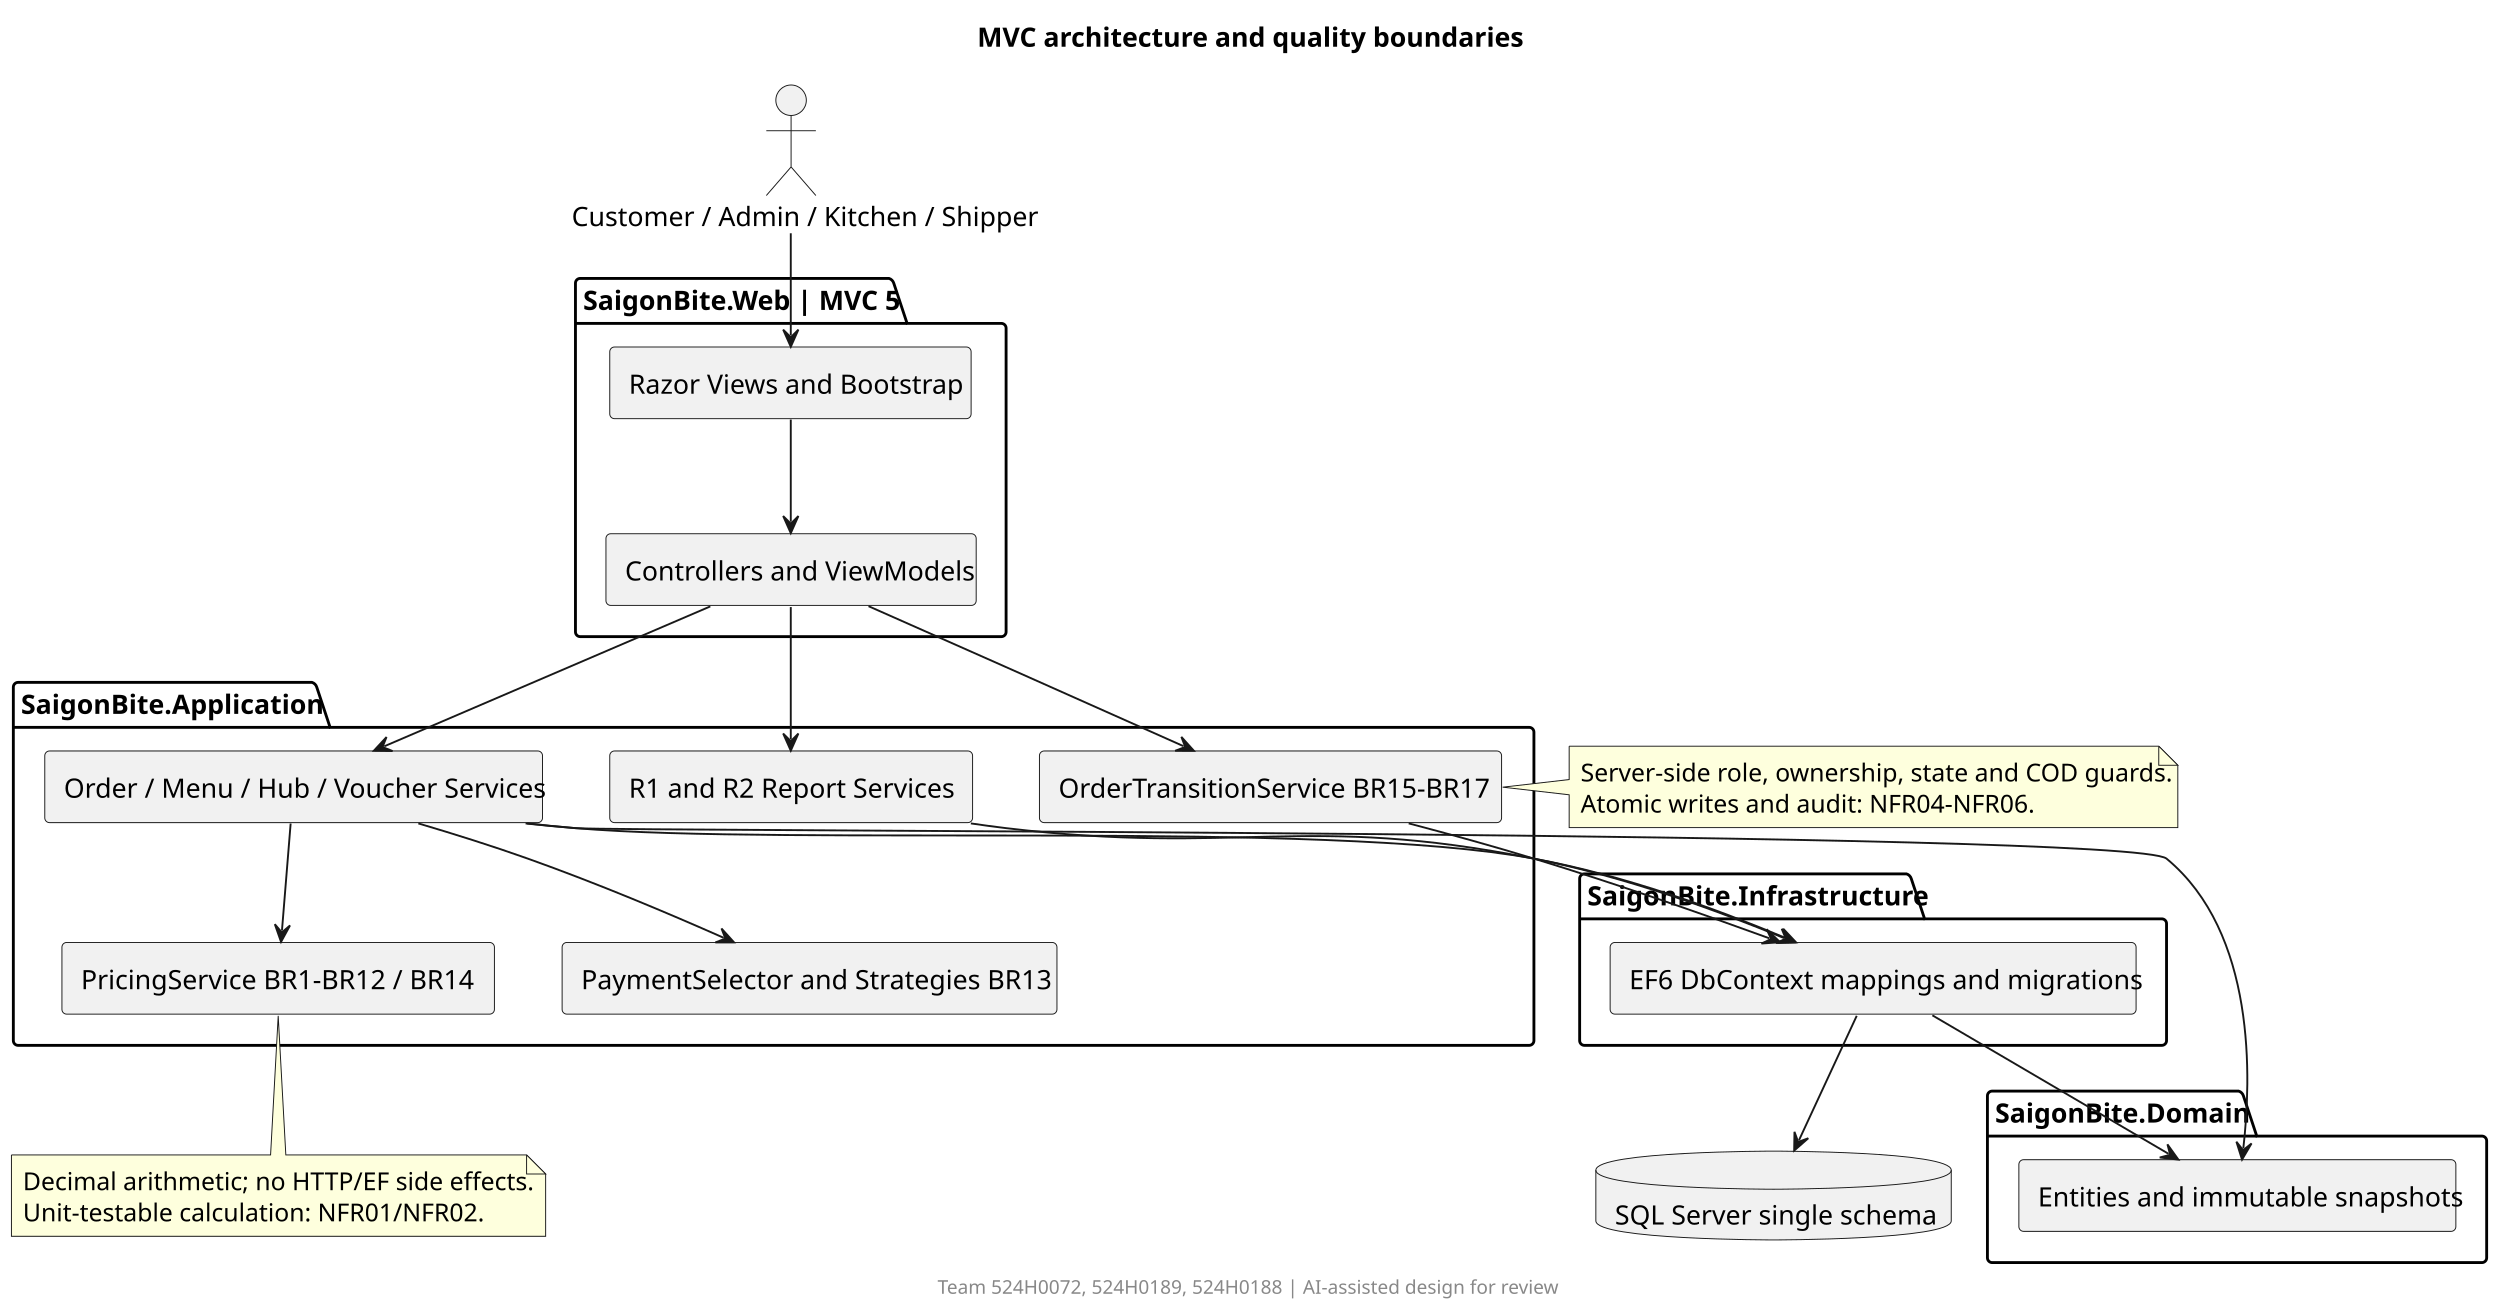
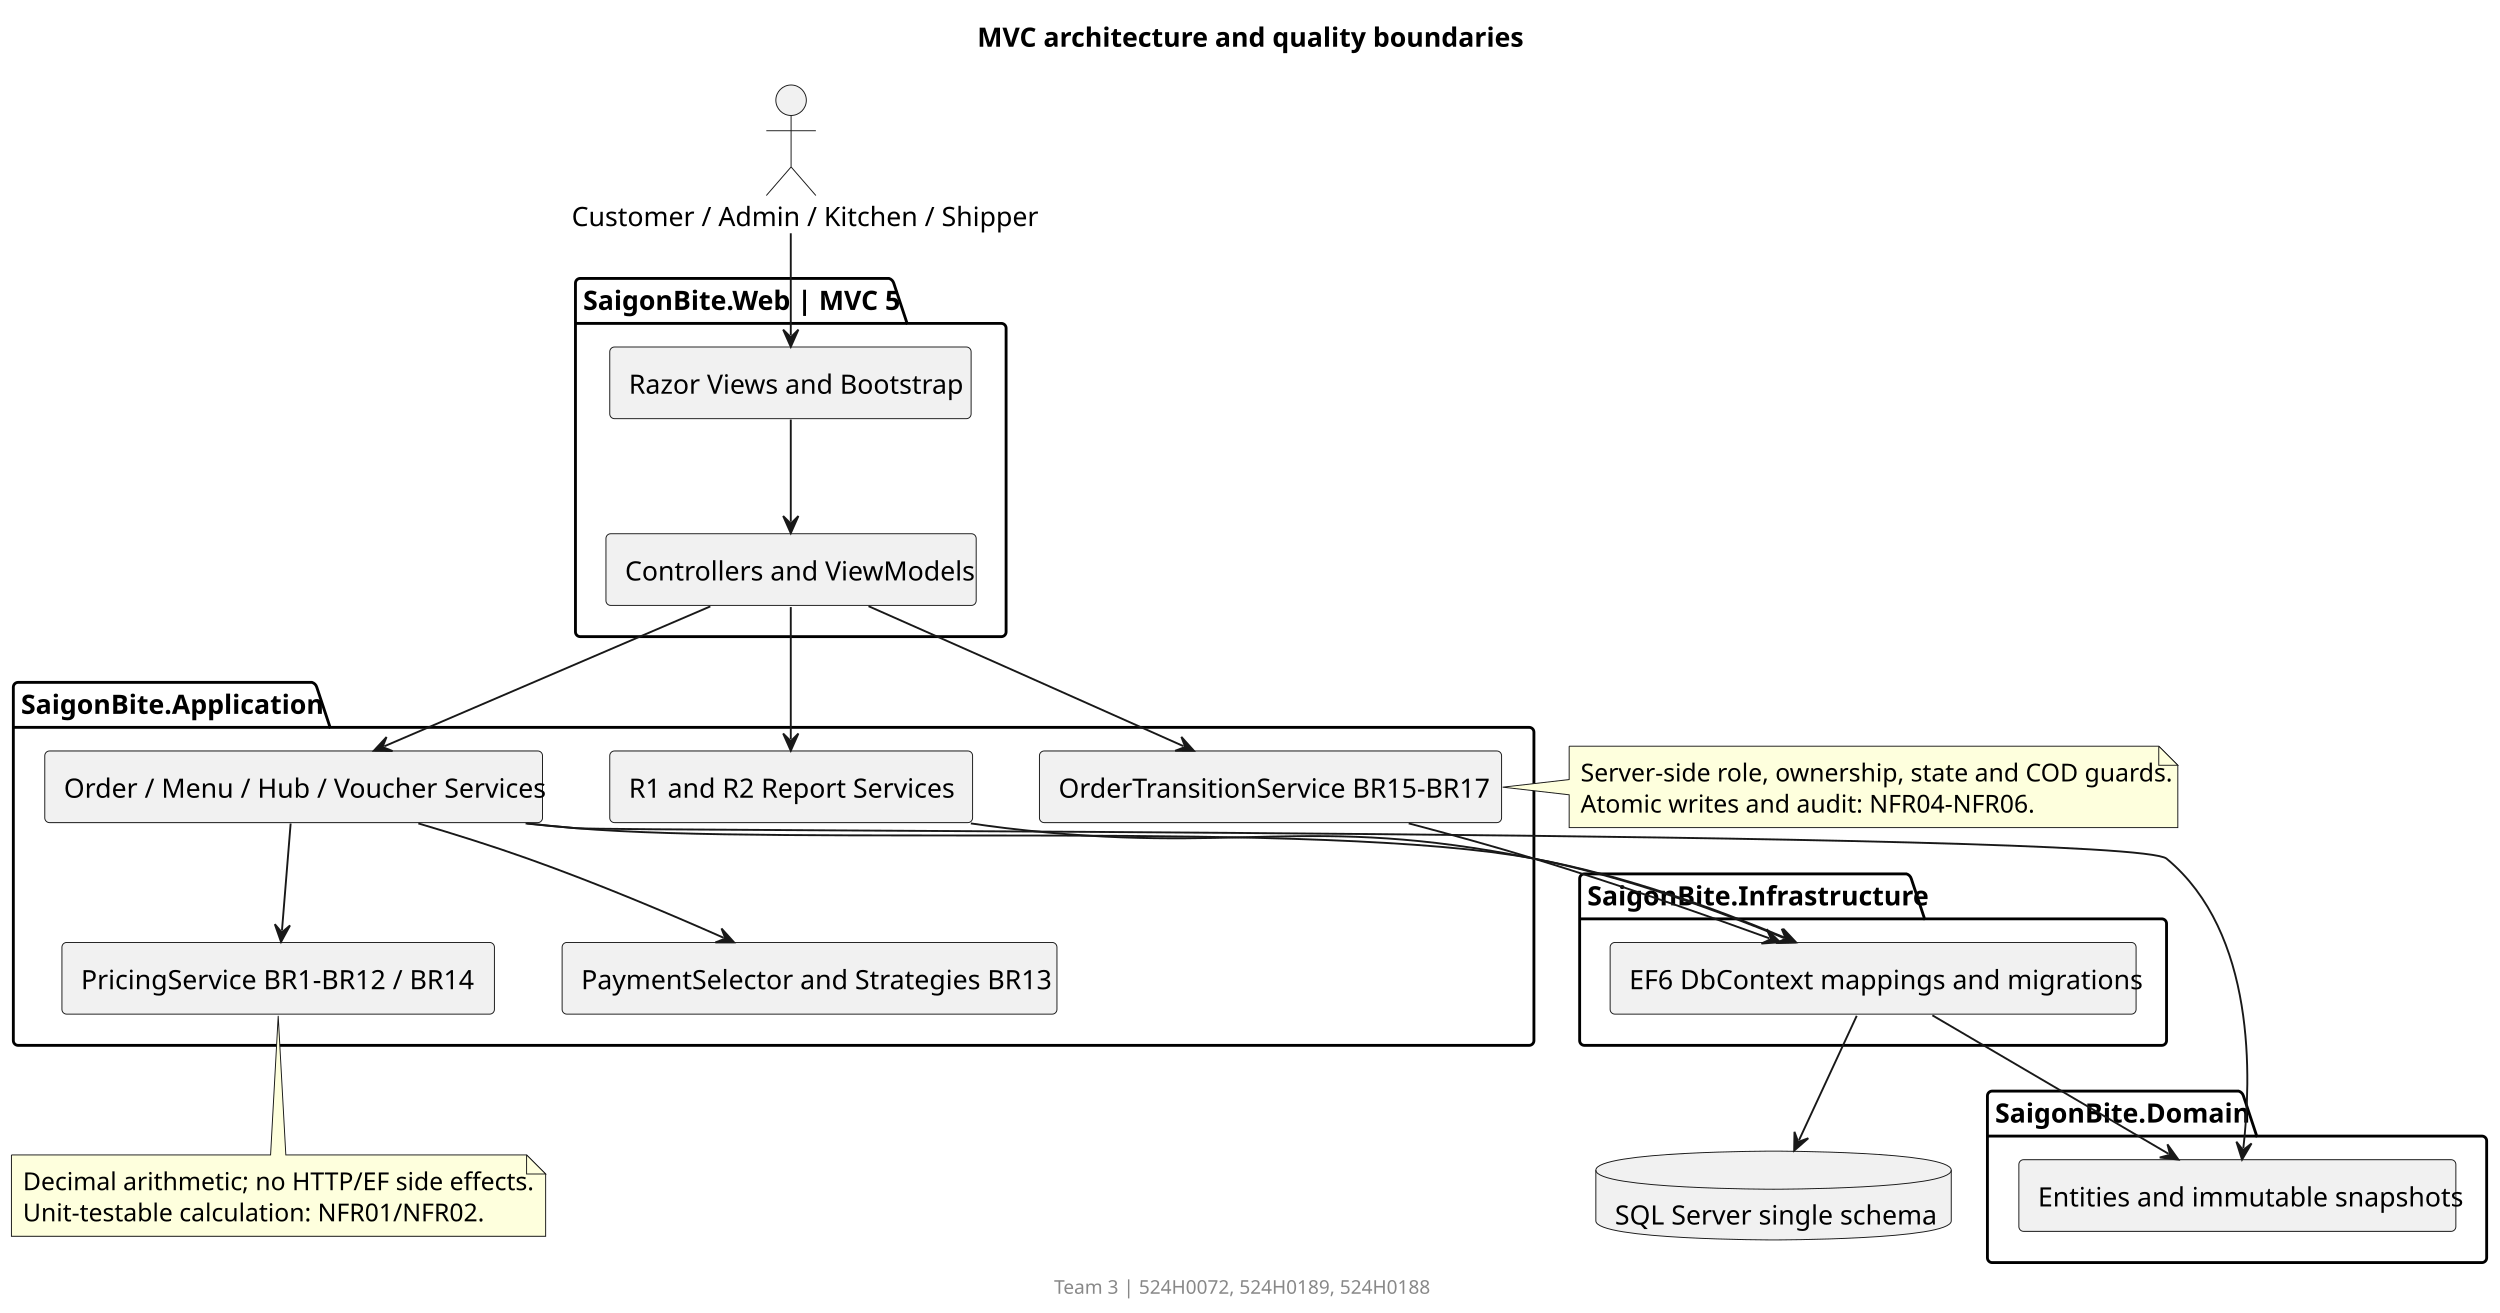
<svg xmlns="http://www.w3.org/2000/svg" contentStyleType="text/css" data-diagram-type="DESCRIPTION" height="689px" preserveAspectRatio="none" style="width:1312px;height:689px;background:#FFFFFF;" version="1.1" viewBox="0 0 1312 689" width="1312px" zoomAndPan="magnify">
  <defs />
  <g>
    <text fill="#000000" font-family="sans-serif" font-size="14" font-weight="bold" lengthAdjust="spacing" textLength="272.275" x="512.862" y="24.533">MVC architecture and quality boundaries</text>
    <g class="cluster" data-entity="SaigonBite.Web | MVC 5" data-source-line="5" data-uid="ent0003" id="cluster_SaigonBite.Web | MVC 5">
      <path d="M304.5,146.109 L466.541,146.109 A3.75,3.75 0 0 1 469.041,148.609 L476.041,169.719 L525.5,169.719 A2.5,2.5 0 0 1 528,172.219 L528,331.609 A2.5,2.5 0 0 1 525.5,334.109 L304.5,334.109 A2.5,2.5 0 0 1 302,331.609 L302,148.609 A2.5,2.5 0 0 1 304.5,146.109" fill="none" style="stroke:#000000;stroke-width:1.5;" />
      <line style="stroke:#000000;stroke-width:1.5;" x1="302" x2="476.041" y1="169.719" y2="169.719" />
      <text fill="#000000" font-family="sans-serif" font-size="14" font-weight="bold" lengthAdjust="spacing" textLength="161.041" x="306" y="162.643">SaigonBite.Web | MVC 5</text>
    </g>
    <g class="cluster" data-entity="SaigonBite.Application" data-source-line="9" data-uid="ent0006" id="cluster_SaigonBite.Application">
      <path d="M9.5,358.109 L163.727,358.109 A3.75,3.75 0 0 1 166.227,360.609 L173.227,381.719 L802.5,381.719 A2.5,2.5 0 0 1 805,384.219 L805,546.109 A2.5,2.5 0 0 1 802.5,548.609 L9.5,548.609 A2.5,2.5 0 0 1 7,546.109 L7,360.609 A2.5,2.5 0 0 1 9.5,358.109" fill="none" style="stroke:#000000;stroke-width:1.5;" />
      <line style="stroke:#000000;stroke-width:1.5;" x1="7" x2="173.227" y1="381.719" y2="381.719" />
      <text fill="#000000" font-family="sans-serif" font-size="14" font-weight="bold" lengthAdjust="spacing" textLength="153.227" x="11" y="374.643">SaigonBite.Application</text>
    </g>
    <g class="cluster" data-entity="SaigonBite.Domain" data-source-line="16" data-uid="ent0012" id="cluster_SaigonBite.Domain">
      <path d="M1045.5,572.609 L1174.845,572.609 A3.75,3.75 0 0 1 1177.345,575.109 L1184.345,596.219 L1302.5,596.219 A2.5,2.5 0 0 1 1305,598.719 L1305,660.109 A2.5,2.5 0 0 1 1302.5,662.609 L1045.5,662.609 A2.5,2.5 0 0 1 1043,660.109 L1043,575.109 A2.5,2.5 0 0 1 1045.5,572.609" fill="none" style="stroke:#000000;stroke-width:1.5;" />
      <line style="stroke:#000000;stroke-width:1.5;" x1="1043" x2="1184.345" y1="596.219" y2="596.219" />
      <text fill="#000000" font-family="sans-serif" font-size="14" font-weight="bold" lengthAdjust="spacing" textLength="128.345" x="1047" y="589.143">SaigonBite.Domain</text>
    </g>
    <g class="cluster" data-entity="SaigonBite.Infrastructure" data-source-line="19" data-uid="ent0014" id="cluster_SaigonBite.Infrastructure">
      <path d="M831.5,458.609 L1000.527,458.609 A3.75,3.75 0 0 1 1003.027,461.109 L1010.027,482.219 L1134.5,482.219 A2.5,2.5 0 0 1 1137,484.719 L1137,546.109 A2.5,2.5 0 0 1 1134.5,548.609 L831.5,548.609 A2.5,2.5 0 0 1 829,546.109 L829,461.109 A2.5,2.5 0 0 1 831.5,458.609" fill="none" style="stroke:#000000;stroke-width:1.5;" />
      <line style="stroke:#000000;stroke-width:1.5;" x1="829" x2="1010.027" y1="482.219" y2="482.219" />
      <text fill="#000000" font-family="sans-serif" font-size="14" font-weight="bold" lengthAdjust="spacing" textLength="168.027" x="833" y="475.143">SaigonBite.Infrastructure</text>
    </g>
    <g class="entity" data-entity="Views" data-source-line="6" data-uid="ent0004" id="entity_Views">
      <rect fill="#F1F1F1" height="37.609" rx="2.5" ry="2.5" style="stroke:#181818;stroke-width:0.5;" width="189.641" x="320" y="182.109" />
      <text fill="#000000" font-family="sans-serif" font-size="14" lengthAdjust="spacing" textLength="169.641" x="330" y="206.643">Razor Views and Bootstrap</text>
    </g>
    <g class="entity" data-entity="Controllers" data-source-line="7" data-uid="ent0005" id="entity_Controllers">
      <rect fill="#F1F1F1" height="37.609" rx="2.5" ry="2.5" style="stroke:#181818;stroke-width:0.5;" width="194.303" x="318" y="280.109" />
      <text fill="#000000" font-family="sans-serif" font-size="14" lengthAdjust="spacing" textLength="174.303" x="328" y="304.643">Controllers and ViewModels</text>
    </g>
    <g class="entity" data-entity="Services" data-source-line="10" data-uid="ent0007" id="entity_Services">
      <rect fill="#F1F1F1" height="37.609" rx="2.5" ry="2.5" style="stroke:#181818;stroke-width:0.5;" width="261.213" x="23.5" y="394.109" />
      <text fill="#000000" font-family="sans-serif" font-size="14" lengthAdjust="spacing" textLength="241.213" x="33.5" y="418.643">Order / Menu / Hub / Voucher Services</text>
    </g>
    <g class="entity" data-entity="Pricing" data-source-line="11" data-uid="ent0008" id="entity_Pricing">
      <rect fill="#F1F1F1" height="37.609" rx="2.5" ry="2.5" style="stroke:#181818;stroke-width:0.5;" width="226.972" x="32.5" y="494.609" />
      <text fill="#000000" font-family="sans-serif" font-size="14" lengthAdjust="spacing" textLength="206.972" x="42.5" y="519.143">PricingService BR1-BR12 / BR14</text>
    </g>
    <g class="entity" data-entity="Payments" data-source-line="12" data-uid="ent0009" id="entity_Payments">
      <rect fill="#F1F1F1" height="37.609" rx="2.5" ry="2.5" style="stroke:#181818;stroke-width:0.5;" width="259.688" x="295" y="494.609" />
      <text fill="#000000" font-family="sans-serif" font-size="14" lengthAdjust="spacing" textLength="239.689" x="305" y="519.143">PaymentSelector and Strategies BR13</text>
    </g>
    <g class="entity" data-entity="State" data-source-line="13" data-uid="ent0010" id="entity_State">
      <rect fill="#F1F1F1" height="37.609" rx="2.5" ry="2.5" style="stroke:#181818;stroke-width:0.5;" width="242.53" x="545.5" y="394.109" />
      <text fill="#000000" font-family="sans-serif" font-size="14" lengthAdjust="spacing" textLength="222.53" x="555.5" y="418.643">OrderTransitionService BR15-BR17</text>
    </g>
    <g class="entity" data-entity="Reports" data-source-line="14" data-uid="ent0011" id="entity_Reports">
      <rect fill="#F1F1F1" height="37.609" rx="2.5" ry="2.5" style="stroke:#181818;stroke-width:0.5;" width="190.413" x="320" y="394.109" />
      <text fill="#000000" font-family="sans-serif" font-size="14" lengthAdjust="spacing" textLength="170.413" x="330" y="418.643">R1 and R2 Report Services</text>
    </g>
    <g class="entity" data-entity="Domain" data-source-line="17" data-uid="ent0013" id="entity_Domain">
      <rect fill="#F1F1F1" height="37.609" rx="2.5" ry="2.5" style="stroke:#181818;stroke-width:0.5;" width="229.337" x="1059.5" y="608.609" />
      <text fill="#000000" font-family="sans-serif" font-size="14" lengthAdjust="spacing" textLength="209.337" x="1069.5" y="633.143">Entities and immutable snapshots</text>
    </g>
    <g class="entity" data-entity="EF" data-source-line="20" data-uid="ent0015" id="entity_EF">
      <rect fill="#F1F1F1" height="37.609" rx="2.5" ry="2.5" style="stroke:#181818;stroke-width:0.5;" width="276.019" x="845" y="494.609" />
      <text fill="#000000" font-family="sans-serif" font-size="14" lengthAdjust="spacing" textLength="256.019" x="855" y="519.143">EF6 DbContext mappings and migrations</text>
    </g>
    <g class="entity" data-entity="Actor" data-source-line="4" data-uid="ent0002" id="entity_Actor">
      <ellipse cx="415.162" cy="52.609" fill="#F1F1F1" rx="8" ry="8" style="stroke:#181818;stroke-width:0.5;" />
      <path d="M415.162,60.609 L415.162,87.609 M402.162,68.609 L428.162,68.609 M415.162,87.609 L402.162,102.609 M415.162,87.609 L428.162,102.609" fill="none" style="stroke:#181818;stroke-width:0.5;" />
      <text fill="#000000" font-family="sans-serif" font-size="14" lengthAdjust="spacing" textLength="230.323" x="300" y="118.643">Customer / Admin / Kitchen / Shipper</text>
    </g>
    <g class="entity" data-entity="DB" data-source-line="22" data-uid="ent0016" id="entity_DB">
      <path d="M837.5,614.109 C837.5,604.109 930.758,604.109 930.758,604.109 C930.758,604.109 1024.017,604.109 1024.017,614.109 L1024.017,640.719 C1024.017,650.719 930.758,650.719 930.758,650.719 C930.758,650.719 837.5,650.719 837.5,640.719 L837.5,614.109" fill="#F1F1F1" style="stroke:#181818;stroke-width:0.5;" />
      <path d="M837.5,614.109 C837.5,624.109 930.758,624.109 930.758,624.109 C930.758,624.109 1024.017,624.109 1024.017,614.109" fill="none" style="stroke:#181818;stroke-width:0.5;" />
      <text fill="#000000" font-family="sans-serif" font-size="14" lengthAdjust="spacing" textLength="166.517" x="847.5" y="642.643">SQL Server single schema</text>
    </g>
    <g class="entity" data-entity="GMN30" data-source-line="37" data-uid="ent0031" id="entity_GMN30">
      <path d="M6,606.109 L6,648.812 A0,0 0 0 0 6,648.812 L286.353,648.812 A0,0 0 0 0 286.353,648.812 L286.353,616.109 L276.353,606.109 L150,606.109 L146,533.099 L142,606.109 L6,606.109 A0,0 0 0 0 6,606.109" fill="#FEFFDD" style="stroke:#181818;stroke-width:0.5;" />
      <path d="M276.353,606.109 L276.353,616.109 L286.353,616.109 L276.353,606.109" fill="#FEFFDD" style="stroke:#181818;stroke-width:0.5;" />
      <text fill="#000000" font-family="sans-serif" font-size="13" lengthAdjust="spacing" textLength="259.353" x="12" y="624.605">Decimal arithmetic; no HTTP/EF side effects.</text>
      <text fill="#000000" font-family="sans-serif" font-size="13" lengthAdjust="spacing" textLength="234.819" x="12" y="640.956">Unit-testable calculation: NFR01/NFR02.</text>
    </g>
    <g class="entity" data-entity="GMN33" data-source-line="41" data-uid="ent0034" id="entity_GMN33">
      <path d="M823.5,391.609 L823.5,409.109 L788.59,413.109 L823.5,417.109 L823.5,434.312 A0,0 0 0 0 823.5,434.312 L1142.916,434.312 A0,0 0 0 0 1142.916,434.312 L1142.916,401.609 L1132.916,391.609 L823.5,391.609 A0,0 0 0 0 823.5,391.609" fill="#FEFFDD" style="stroke:#181818;stroke-width:0.5;" />
      <path d="M1132.916,391.609 L1132.916,401.609 L1142.916,401.609 L1132.916,391.609" fill="#FEFFDD" style="stroke:#181818;stroke-width:0.5;" />
      <text fill="#000000" font-family="sans-serif" font-size="13" lengthAdjust="spacing" textLength="298.416" x="829.5" y="410.104">Server-side role, ownership, state and COD guards.</text>
      <text fill="#000000" font-family="sans-serif" font-size="13" lengthAdjust="spacing" textLength="231.912" x="829.5" y="426.456">Atomic writes and audit: NFR04-NFR06.</text>
    </g>
    <g class="link" data-entity-1="Actor" data-entity-2="Views" data-source-line="23" data-uid="lnk17" id="link_Actor_Views">
      <path d="M415,122.409 C415,142.479 415,160.109 415,175.989" fill="none" id="Actor-to-Views" style="stroke:#181818;stroke-width:1;" />
      <polygon fill="#181818" points="415,181.989,419,172.989,415,176.989,411,172.989,415,181.989" style="stroke:#181818;stroke-width:1;" />
    </g>
    <g class="link" data-entity-1="Views" data-entity-2="Controllers" data-source-line="24" data-uid="lnk18" id="link_Views_Controllers">
      <path d="M415,220.169 C415,237.219 415,256.669 415,273.809" fill="none" id="Views-to-Controllers" style="stroke:#181818;stroke-width:1;" />
      <polygon fill="#181818" points="415,279.809,419,270.809,415,274.809,411,270.809,415,279.809" style="stroke:#181818;stroke-width:1;" />
    </g>
    <g class="link" data-entity-1="Controllers" data-entity-2="Services" data-source-line="25" data-uid="lnk19" id="link_Controllers_Services">
      <path d="M372.78,318.229 C324.16,339.089 250.274,370.793 201.674,391.653" fill="none" id="Controllers-to-Services" style="stroke:#181818;stroke-width:1;" />
      <polygon fill="#181818" points="196.16,394.019,206.008,394.145,200.755,392.047,202.853,386.794,196.16,394.019" style="stroke:#181818;stroke-width:1;" />
    </g>
    <g class="link" data-entity-1="Controllers" data-entity-2="State" data-source-line="26" data-uid="lnk20" id="link_Controllers_State">
      <path d="M455.81,318.129 C477.3,327.629 504.08,339.479 528,350.109 C561.2,364.859 593.362,379.202 621.092,391.592" fill="none" id="Controllers-to-State" style="stroke:#181818;stroke-width:1;" />
      <polygon fill="#181818" points="626.57,394.039,619.985,386.716,622.005,392,616.721,394.02,626.57,394.039" style="stroke:#181818;stroke-width:1;" />
    </g>
    <g class="link" data-entity-1="Controllers" data-entity-2="Reports" data-source-line="27" data-uid="lnk21" id="link_Controllers_Reports">
      <path d="M415,318.599 C415,339.479 415,367.229 415,387.959" fill="none" id="Controllers-to-Reports" style="stroke:#181818;stroke-width:1;" />
      <polygon fill="#181818" points="415,393.959,419,384.959,415,388.959,411,384.959,415,393.959" style="stroke:#181818;stroke-width:1;" />
    </g>
    <g class="link" data-entity-1="Services" data-entity-2="Pricing" data-source-line="28" data-uid="lnk22" id="link_Services_Pricing">
      <path d="M152.53,432.179 C151.1,449.839 149.416,470.609 147.976,488.339" fill="none" id="Services-to-Pricing" style="stroke:#181818;stroke-width:1;" />
      <polygon fill="#181818" points="147.49,494.319,152.205,485.673,147.895,489.336,144.232,485.025,147.49,494.319" style="stroke:#181818;stroke-width:1;" />
    </g>
    <g class="link" data-entity-1="Services" data-entity-2="Payments" data-source-line="29" data-uid="lnk23" id="link_Services_Payments">
      <path d="M219.54,432.129 C238.23,437.649 258.54,444.029 277,450.609 C314.26,463.899 350.232,479.093 379.772,492.153" fill="none" id="Services-to-Payments" style="stroke:#181818;stroke-width:1;" />
      <polygon fill="#181818" points="385.26,494.579,378.646,487.282,380.687,492.558,375.411,494.599,385.26,494.579" style="stroke:#181818;stroke-width:1;" />
    </g>
    <g class="link" data-entity-1="Services" data-entity-2="Domain" data-source-line="30" data-uid="lnk24" id="link_Services_Domain">
      <path d="M275.83,432.149 C284.67,433.099 293.47,433.939 302,434.609 C325.13,436.429 1119.13,435.819 1137,450.609 C1184.15,489.629 1181.471,566.108 1177.301,602.608" fill="none" id="Services-to-Domain" style="stroke:#181818;stroke-width:1;" />
      <polygon fill="#181818" points="1176.62,608.569,1181.616,600.082,1177.188,603.602,1173.667,599.173,1176.62,608.569" style="stroke:#181818;stroke-width:1;" />
    </g>
    <g class="link" data-entity-1="Services" data-entity-2="EF" data-source-line="31" data-uid="lnk25" id="link_Services_EF">
      <path d="M276.64,432.119 C285.21,433.059 293.73,433.909 302,434.609 C413.43,444.069 695.04,430.199 805,450.609 C853.74,459.659 901.596,477.391 937.066,492.251" fill="none" id="Services-to-EF" style="stroke:#181818;stroke-width:1;" />
      <polygon fill="#181818" points="942.6,494.569,935.845,487.402,937.988,492.637,932.753,494.781,942.6,494.569" style="stroke:#181818;stroke-width:1;" />
    </g>
    <g class="link" data-entity-1="State" data-entity-2="EF" data-source-line="32" data-uid="lnk26" id="link_State_EF">
      <path d="M739.28,432.109 C760.54,437.709 783.79,444.119 805,450.609 C849.12,464.109 893.002,479.487 928.582,492.437" fill="none" id="State-to-EF" style="stroke:#181818;stroke-width:1;" />
      <polygon fill="#181818" points="934.22,494.489,927.131,487.652,929.521,492.779,924.395,495.17,934.22,494.489" style="stroke:#181818;stroke-width:1;" />
    </g>
    <g class="link" data-entity-1="Reports" data-entity-2="EF" data-source-line="33" data-uid="lnk27" id="link_Reports_EF">
      <path d="M509.51,432.129 C515.76,433.049 521.96,433.889 528,434.609 C650.45,449.199 684.06,426.539 805,450.609 C853.3,460.219 900.783,477.672 936.293,492.312" fill="none" id="Reports-to-EF" style="stroke:#181818;stroke-width:1;" />
      <polygon fill="#181818" points="941.84,494.599,935.044,487.471,937.217,492.694,931.995,494.867,941.84,494.599" style="stroke:#181818;stroke-width:1;" />
    </g>
    <g class="link" data-entity-1="EF" data-entity-2="Domain" data-source-line="34" data-uid="lnk28" id="link_EF_Domain">
      <path d="M1014.11,532.849 C1049.74,553.739 1102.554,584.715 1138.044,605.524" fill="none" id="EF-to-Domain" style="stroke:#181818;stroke-width:1;" />
      <polygon fill="#181818" points="1143.22,608.559,1137.479,600.556,1138.907,606.03,1133.433,607.458,1143.22,608.559" style="stroke:#181818;stroke-width:1;" />
    </g>
    <g class="link" data-entity-1="EF" data-entity-2="DB" data-source-line="35" data-uid="lnk29" id="link_EF_DB">
      <path d="M974.41,533.099 C965.41,552.489 953.786,577.527 944.106,598.387" fill="none" id="EF-to-DB" style="stroke:#181818;stroke-width:1;" />
      <polygon fill="#181818" points="941.58,603.829,948.997,597.349,943.685,599.294,941.74,593.982,941.58,603.829" style="stroke:#181818;stroke-width:1;" />
    </g>
-     <text fill="#888888" font-family="sans-serif" font-size="10" lengthAdjust="spacing" textLength="313.897" x="492.052" y="678.99">Team 524H0072, 524H0189, 524H0188 | AI-assisted design for review</text>
+     <text fill="#888888" font-family="sans-serif" font-size="10" lengthAdjust="spacing" textLength="191.626" x="553.187" y="678.99">Team 3 | 524H0072, 524H0189, 524H0188</text>
  </g>
</svg>
